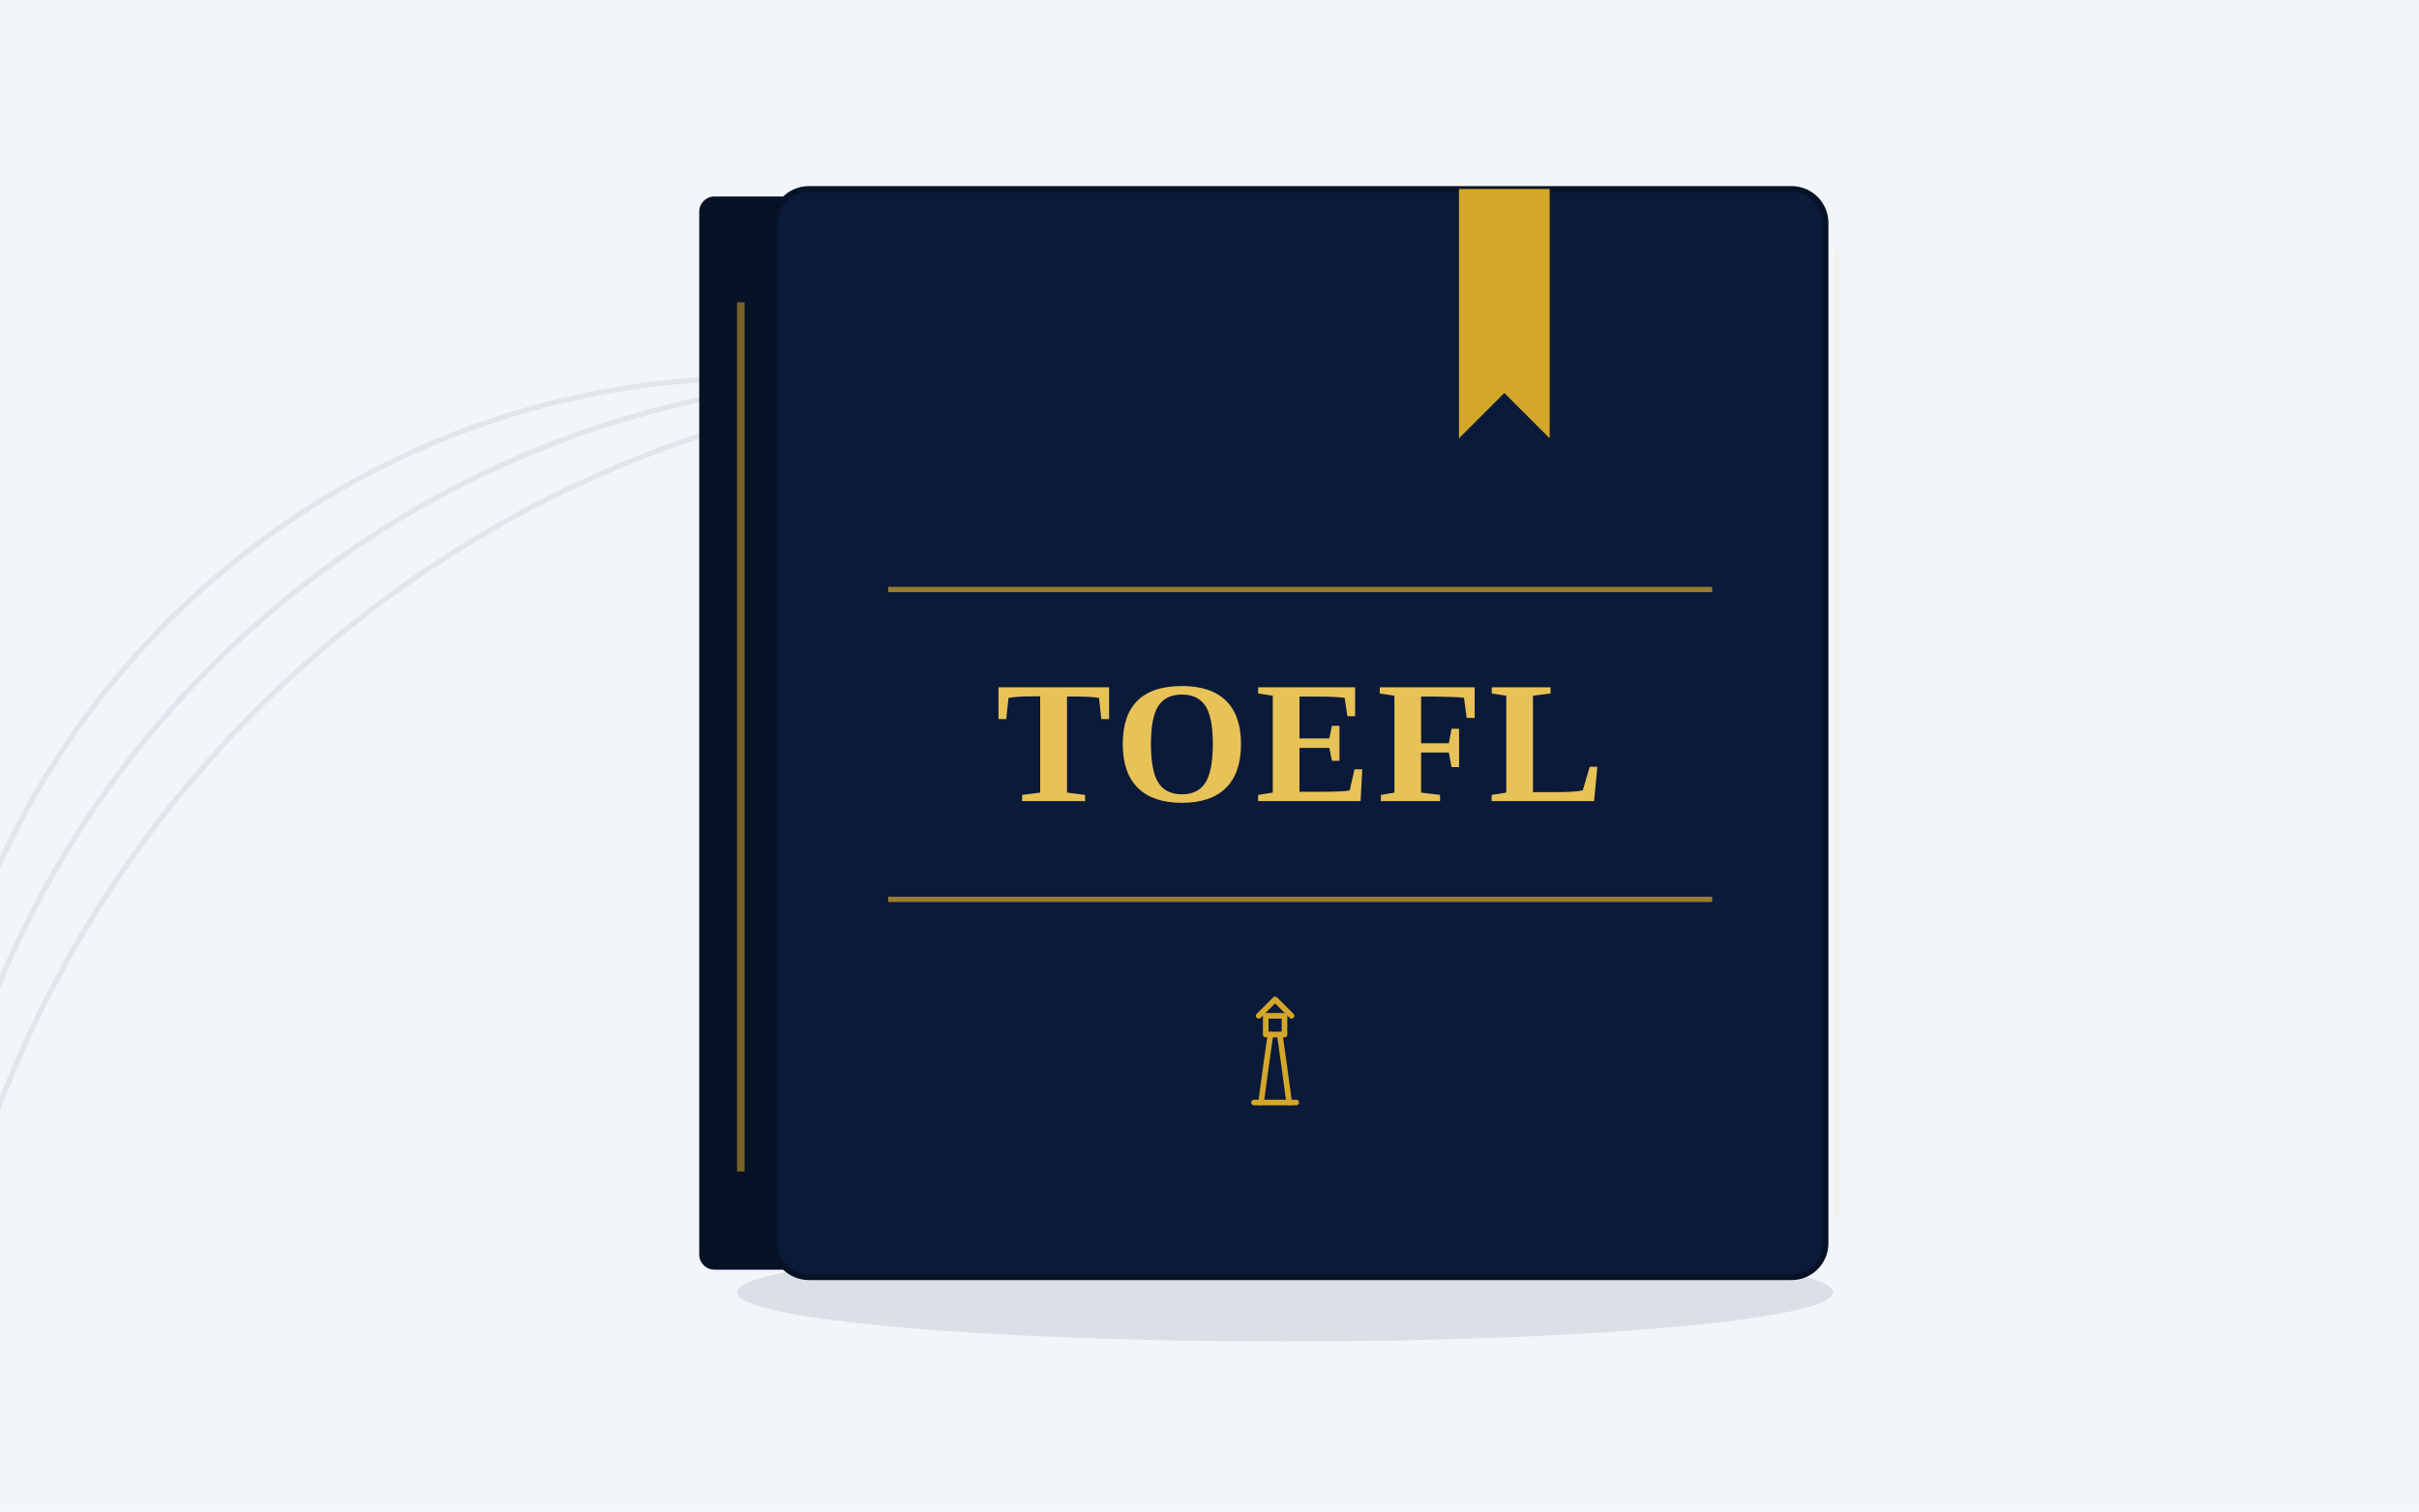
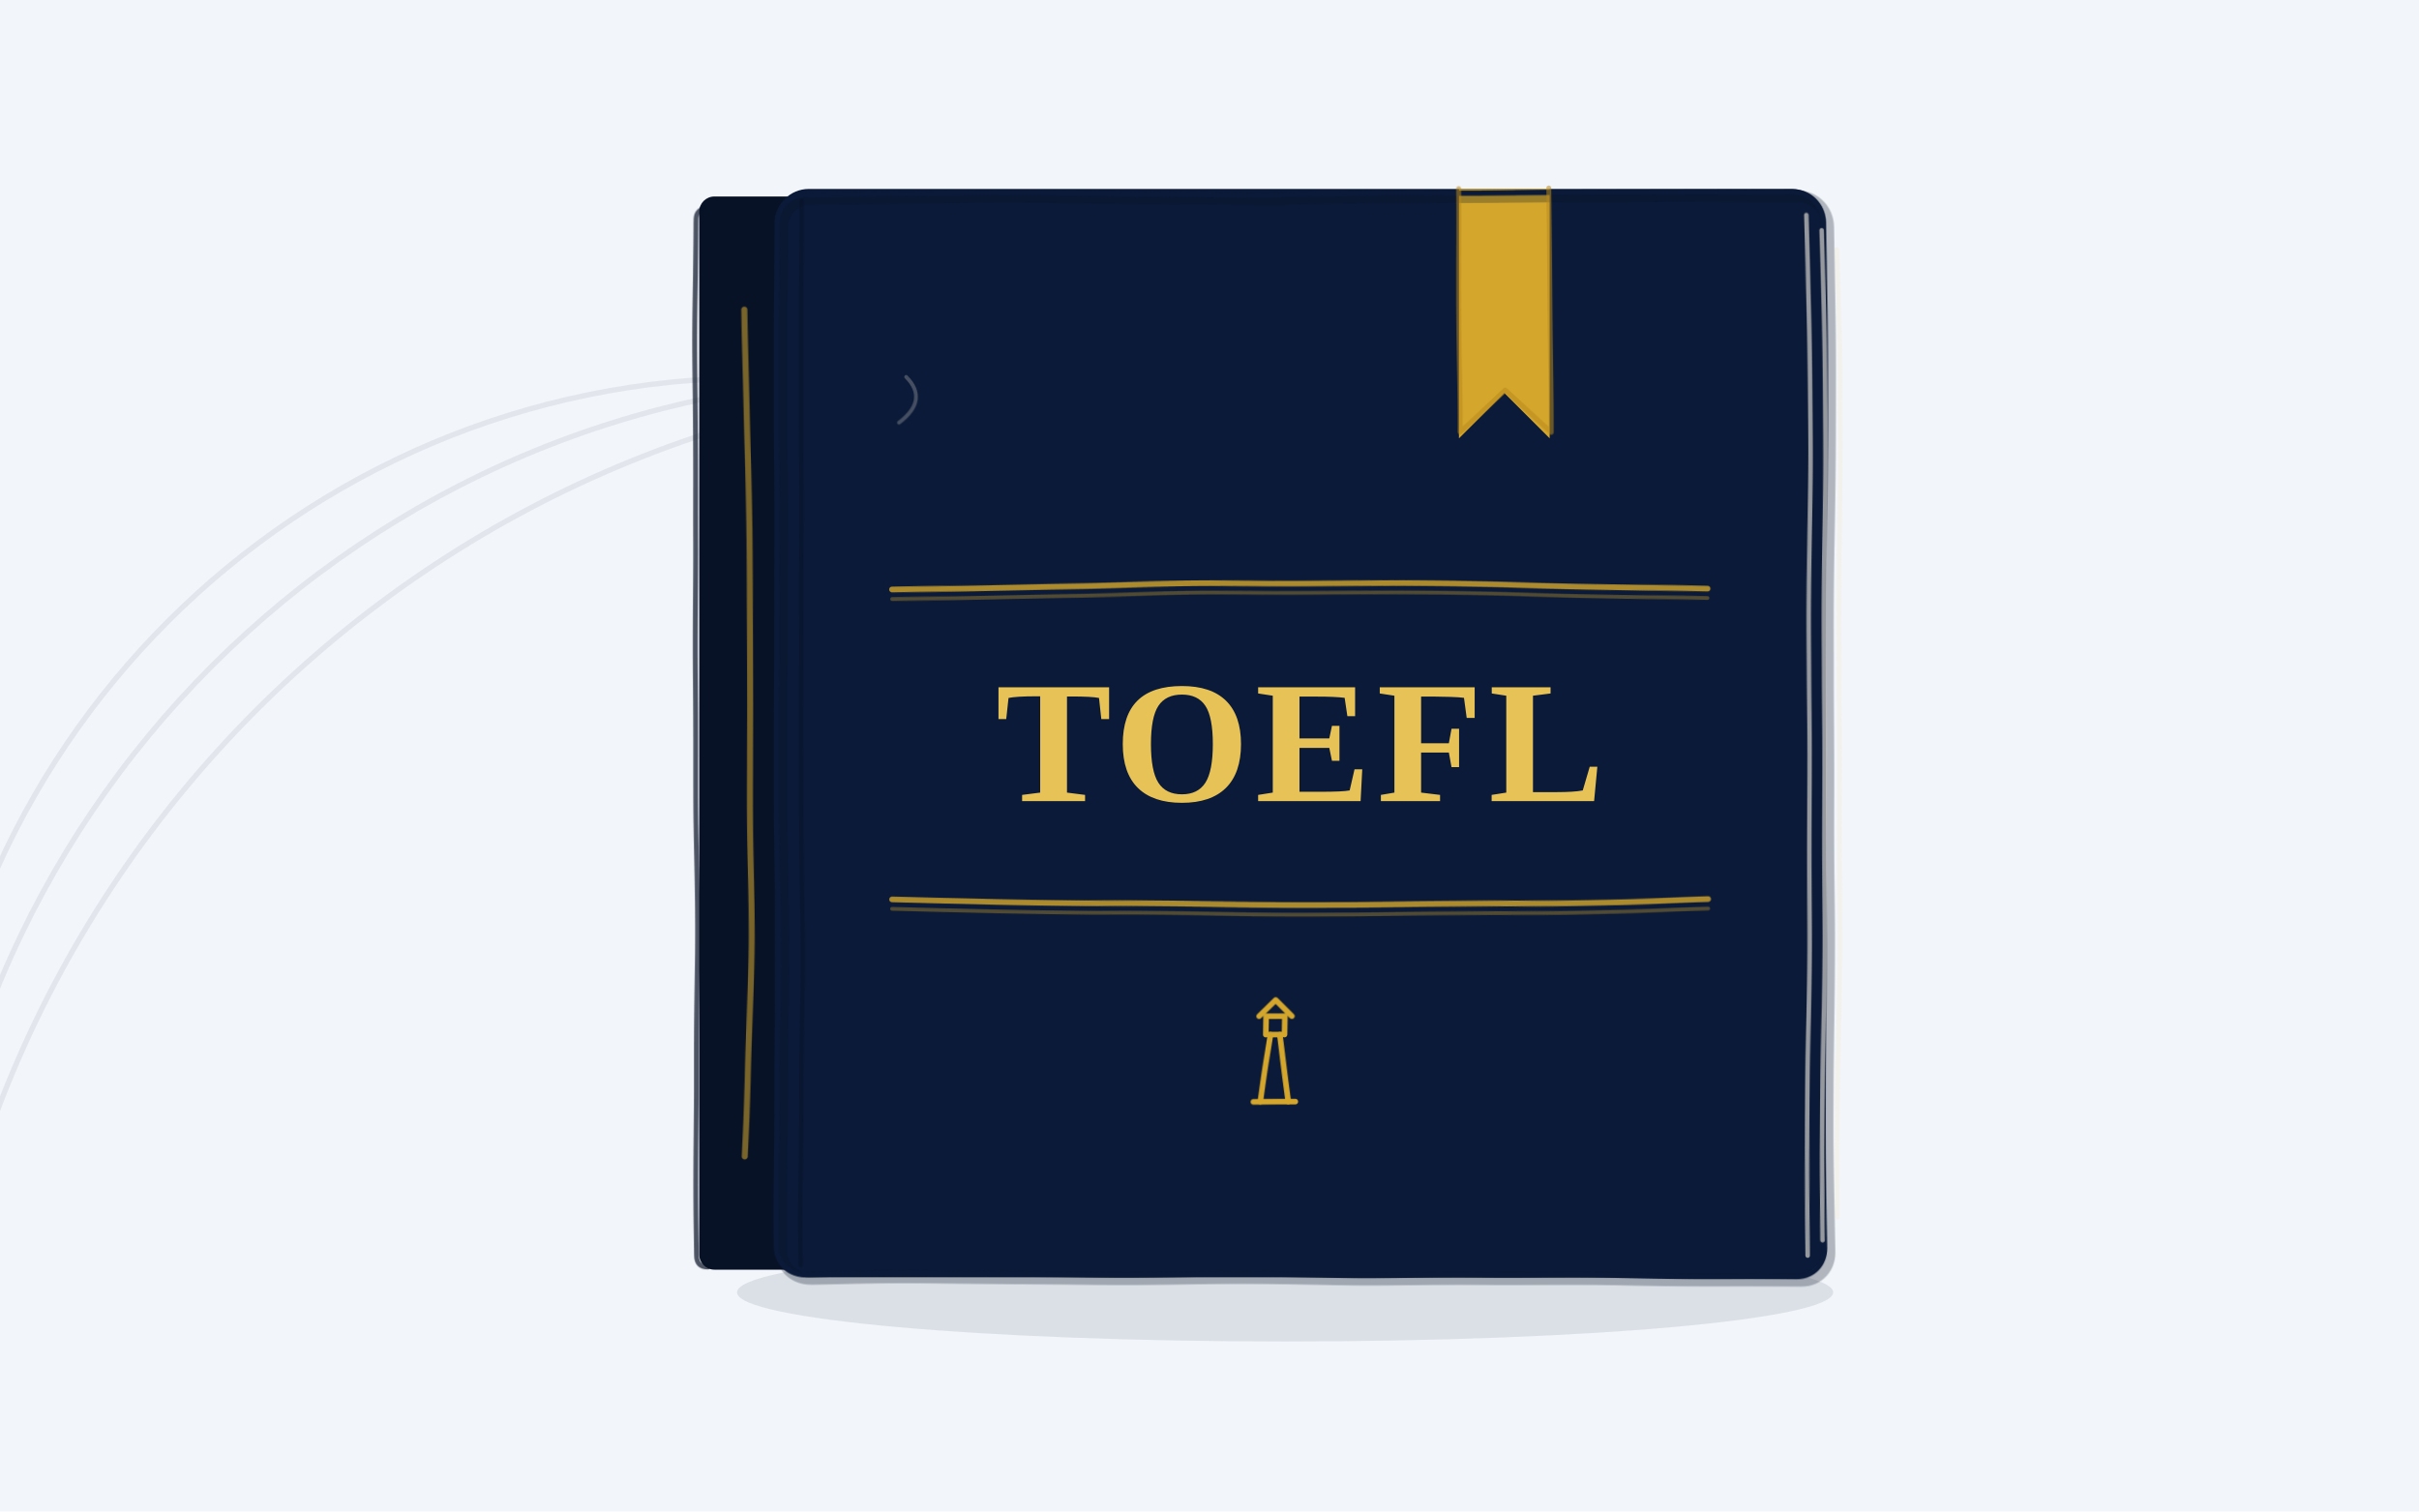
<svg xmlns="http://www.w3.org/2000/svg" viewBox="0 0 640 400" width="640" height="400">
+   <defs>
+     <filter id="bookInk" x="-20%" y="-20%" width="140%" height="140%">
+       <feTurbulence type="fractalNoise" baseFrequency="0.014" numOctaves="2" seed="9" result="n" />
+       <feDisplacementMap in="SourceGraphic" in2="n" scale="1.7" />
+     </filter>
+   </defs>
  <rect width="640" height="400" fill="#f2f5fa" />
  <g fill="none" stroke="#0b1a38" stroke-opacity="0.07" stroke-width="1.4">
    <path d="M-20 400 A 300 300 0 0 1 280 100" />
    <path d="M-20 360 A 260 260 0 0 1 240 100" />
    <path d="M-20 320 A 220 220 0 0 1 200 100" />
  </g>
  <ellipse cx="340" cy="342" rx="145" ry="13" fill="#0b1a38" opacity=".1" />
  <rect x="185" y="52" width="28" height="284" rx="4" fill="#081226" />
-   <line x1="196" y1="80" x2="196" y2="310" stroke="#d4a72c" stroke-width="2" opacity=".55" />
-   <g stroke="#f4efe3" stroke-width="1.3" opacity=".6">
-     <line x1="486" y1="66" x2="486" y2="322" />
-     <line x1="482" y1="60" x2="482" y2="328" />
-     <line x1="478" y1="56" x2="478" y2="332" />
+   <rect x="205" y="50" width="278" height="288" rx="9" fill="#0b1a38" />
+   <path d="M410 50 L410 116 L398 104 L386 116 L386 50 Z" fill="#d4a72c" />
+   <g filter="url(#bookInk)" fill="none" stroke-linecap="round" stroke-linejoin="round">
+     <path d="M213 51.5C209 51.5 205.5 54.5 205.5 59L205.5 330C205.5 334.5 209 337.5 213.5 337.5L475 337.5C479.5 337.5 482.5 334 482.5 330L482.5 59C482.5 54.5 479 51 474.5 51Z" stroke="#081226" stroke-width="3" stroke-opacity=".28" transform="translate(1.3,1.1)" />
+     <path d="M213 51.5C209 51.5 205.5 54.5 205.5 59L205.5 330C205.5 334.5 209 337.5 213.5 337.5L475 337.5C479.5 337.5 482.5 334 482.5 330L482.5 59C482.5 54.5 479 51 474.5 51Z" stroke="#0b1a38" stroke-width="1.4" />
+     <path d="M186 55C184 56 184 57 184 59L184 332C184 334 185 335 187 335" stroke="#081226" stroke-width="1.3" stroke-opacity=".7" />
+     <path d="M212 53L212 335" stroke="#081226" stroke-width="1.1" stroke-opacity=".5" />
+     <path d="M197 82C199 150 199 260 197 306" stroke="#d4a72c" stroke-width="1.6" stroke-opacity=".55" />
+     <path d="M410 50L410 114 398 103 386 114 386 50" stroke="#b8891c" stroke-width="1.3" stroke-opacity=".55" />
+     <g stroke="#f4efe3" stroke-width="1.2" stroke-opacity=".6">
+       <path d="M486 66C487 130 487 260 486 322" />
+       <path d="M482 61C483 130 483 260 482 328" />
+       <path d="M478 57C479 130 479 260 478 332" />
+     </g>
+     <path d="M236 156C310 154 380 154 452 156" stroke="#d4a72c" stroke-width="1.5" stroke-opacity=".8" />
+     <path d="M236 158.5C310 156.5 380 156.5 452 158.5" stroke="#d4a72c" stroke-width="1" stroke-opacity=".35" />
+     <path d="M236 238C310 240 380 240 452 238" stroke="#d4a72c" stroke-width="1.5" stroke-opacity=".8" />
+     <path d="M236 240.5C310 242.5 380 242.5 452 240.5" stroke="#d4a72c" stroke-width="1" stroke-opacity=".35" />
+     <path d="M240 100Q246 106 238 112" stroke="#f4efe3" stroke-width="1" stroke-opacity=".25" />
+     <g transform="translate(320,262) scale(0.62)" stroke="#d4a72c" stroke-width="2.4">
+       <path d="M22 48 Q24 33 26 19" />
+       <path d="M34 48 Q32 33 30 19" />
+       <path d="M19 48 L37 48" />
+       <path d="M25 19 L31 19" />
+       <path d="M24 19 L24 11 L32 11 L32 19" />
+       <path d="M21 11 L28 4 L35 11" />
+     </g>
  </g>
-   <rect x="205" y="50" width="278" height="288" rx="9" fill="#0b1a38" stroke="#081226" stroke-width="1.5" />
-   <path d="M410 50 L410 116 L398 104 L386 116 L386 50 Z" fill="#d4a72c" />
-   <line x1="235" y1="156" x2="453" y2="156" stroke="#d4a72c" stroke-width="1.4" opacity=".7" />
  <text x="344" y="212" text-anchor="middle" font-family="Georgia,'Times New Roman',serif" font-weight="700" font-size="46" fill="#e7c257" letter-spacing="1.5">TOEFL</text>
-   <line x1="235" y1="238" x2="453" y2="238" stroke="#d4a72c" stroke-width="1.4" opacity=".7" />
-   <g transform="translate(320,262) scale(0.62)" fill="none" stroke="#d4a72c" stroke-width="2.4" stroke-linecap="round" stroke-linejoin="round">
-     <path d="M22 48 Q24 33 26 19" />
-     <path d="M34 48 Q32 33 30 19" />
-     <path d="M19 48 L37 48" />
-     <path d="M25 19 L31 19" />
-     <path d="M24 19 L24 11 L32 11 L32 19" />
-     <path d="M21 11 L28 4 L35 11" />
-   </g>
</svg>
